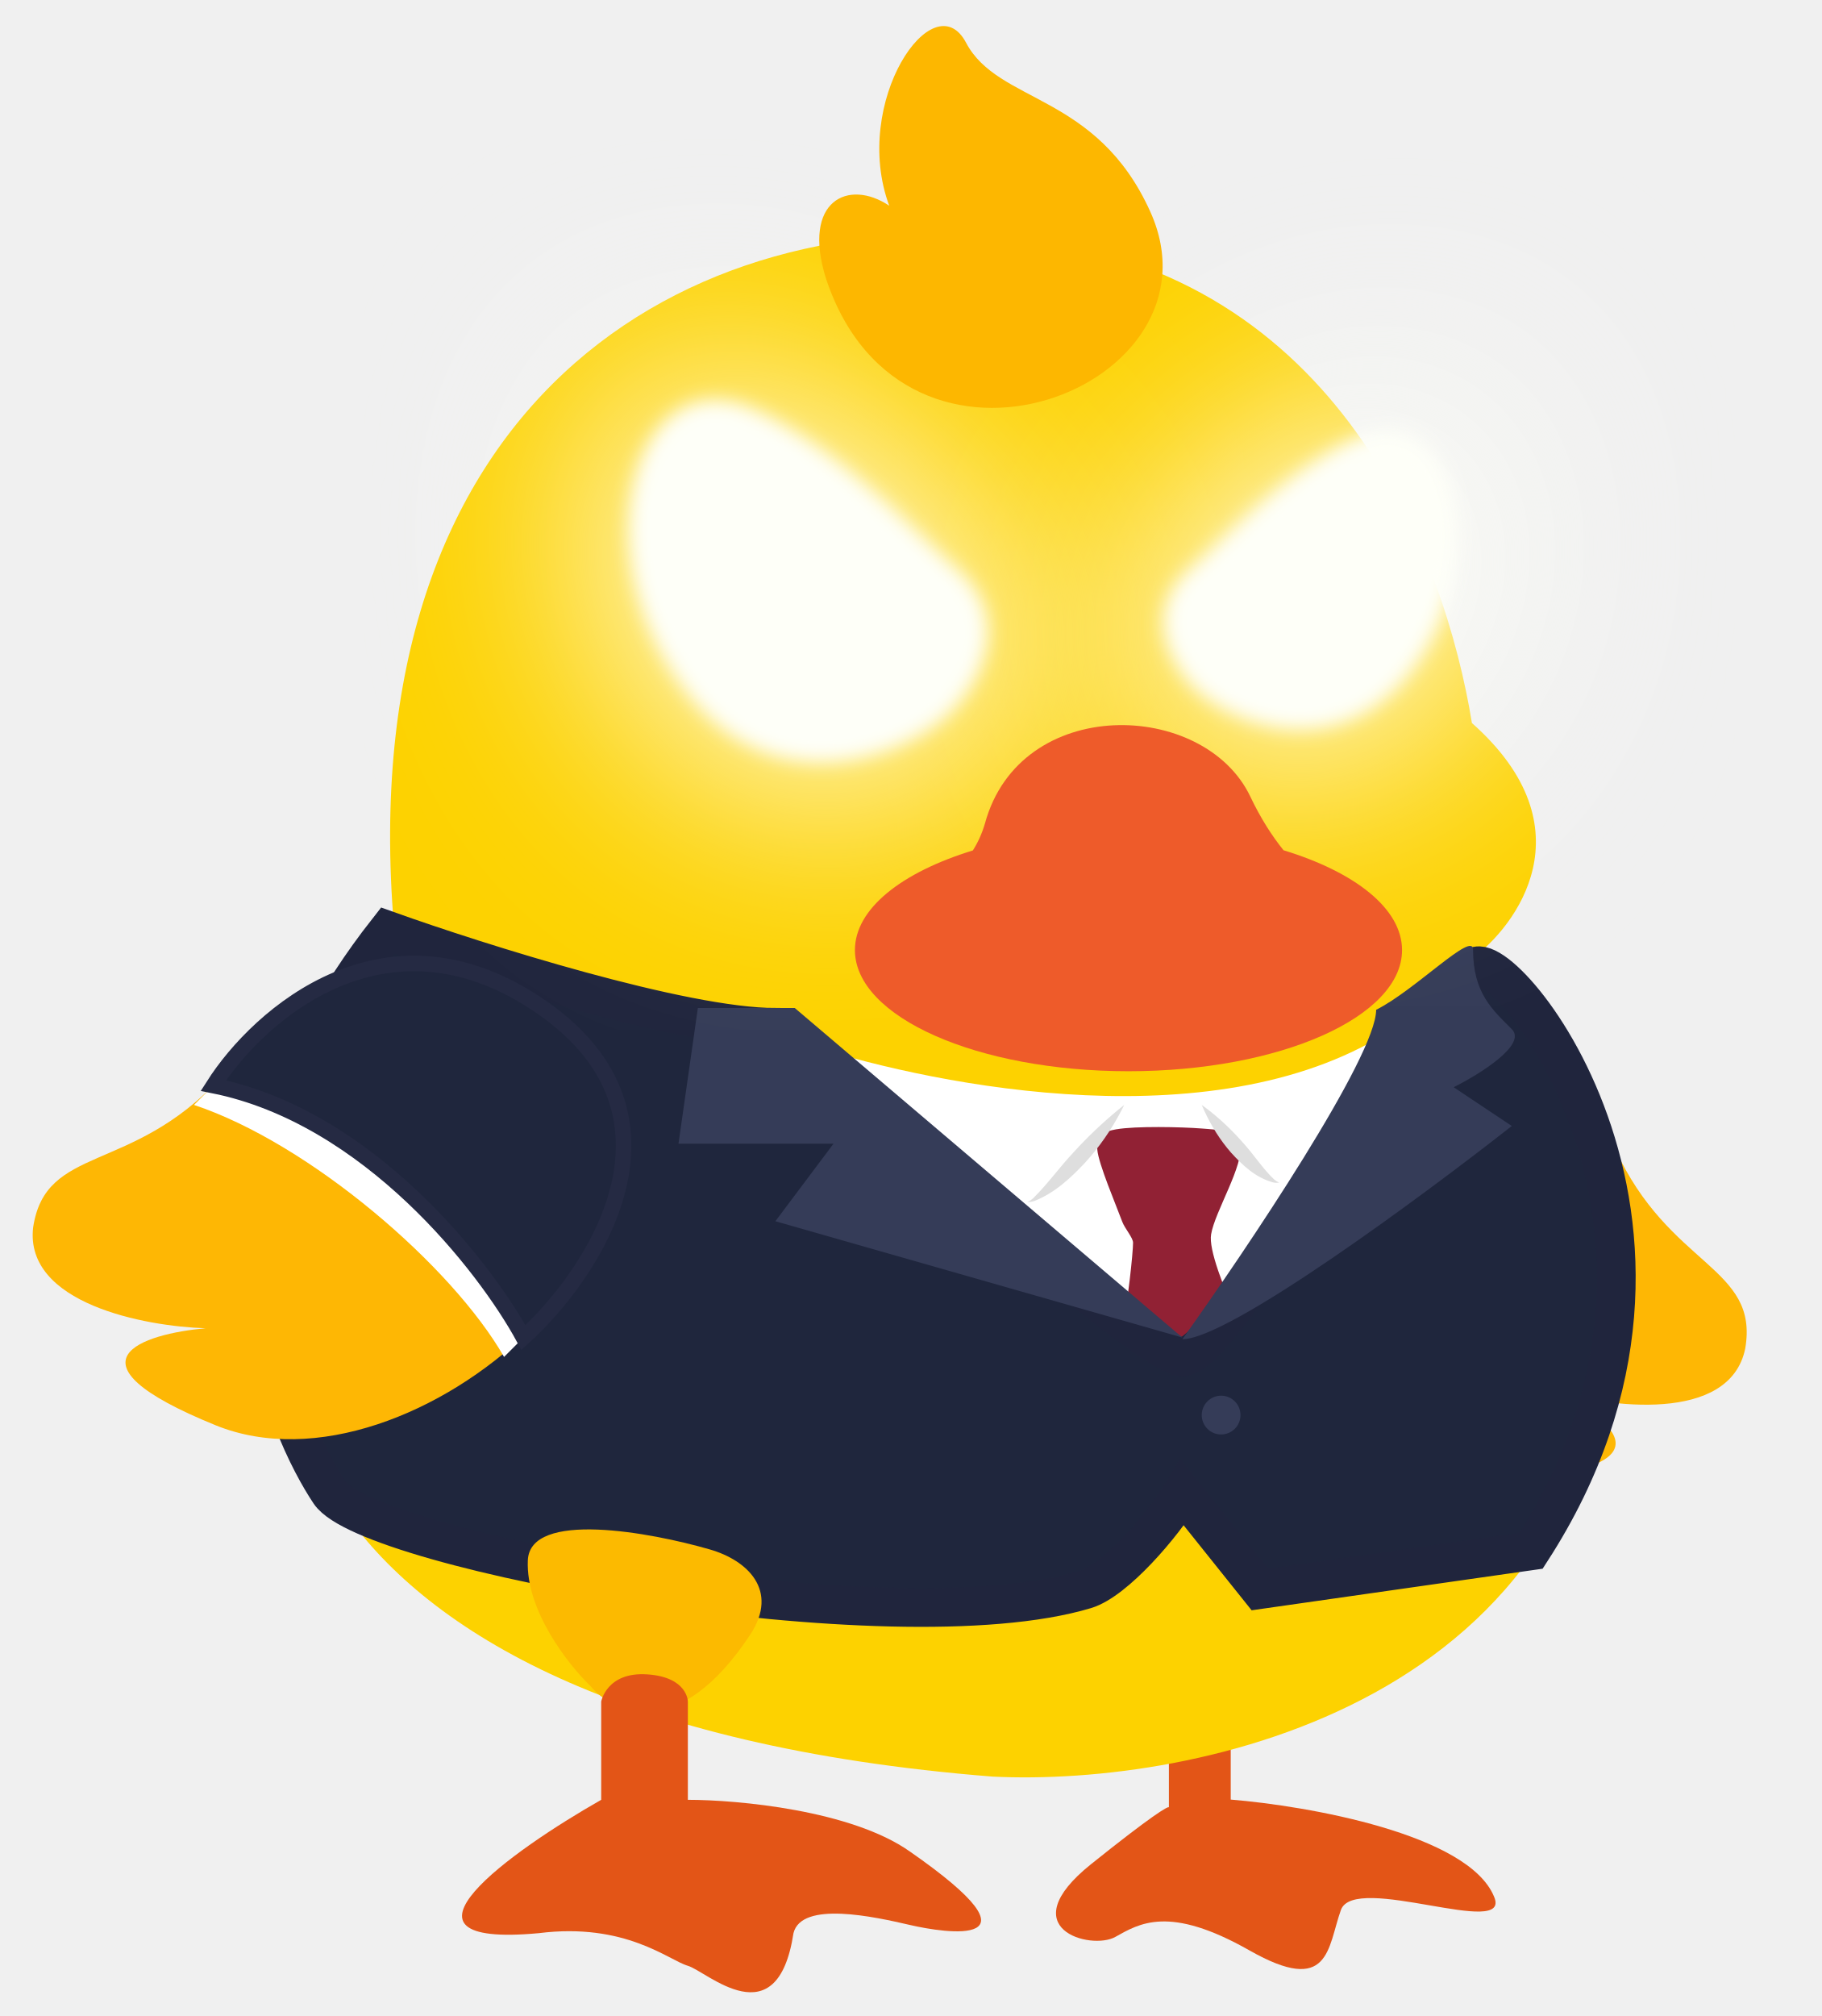
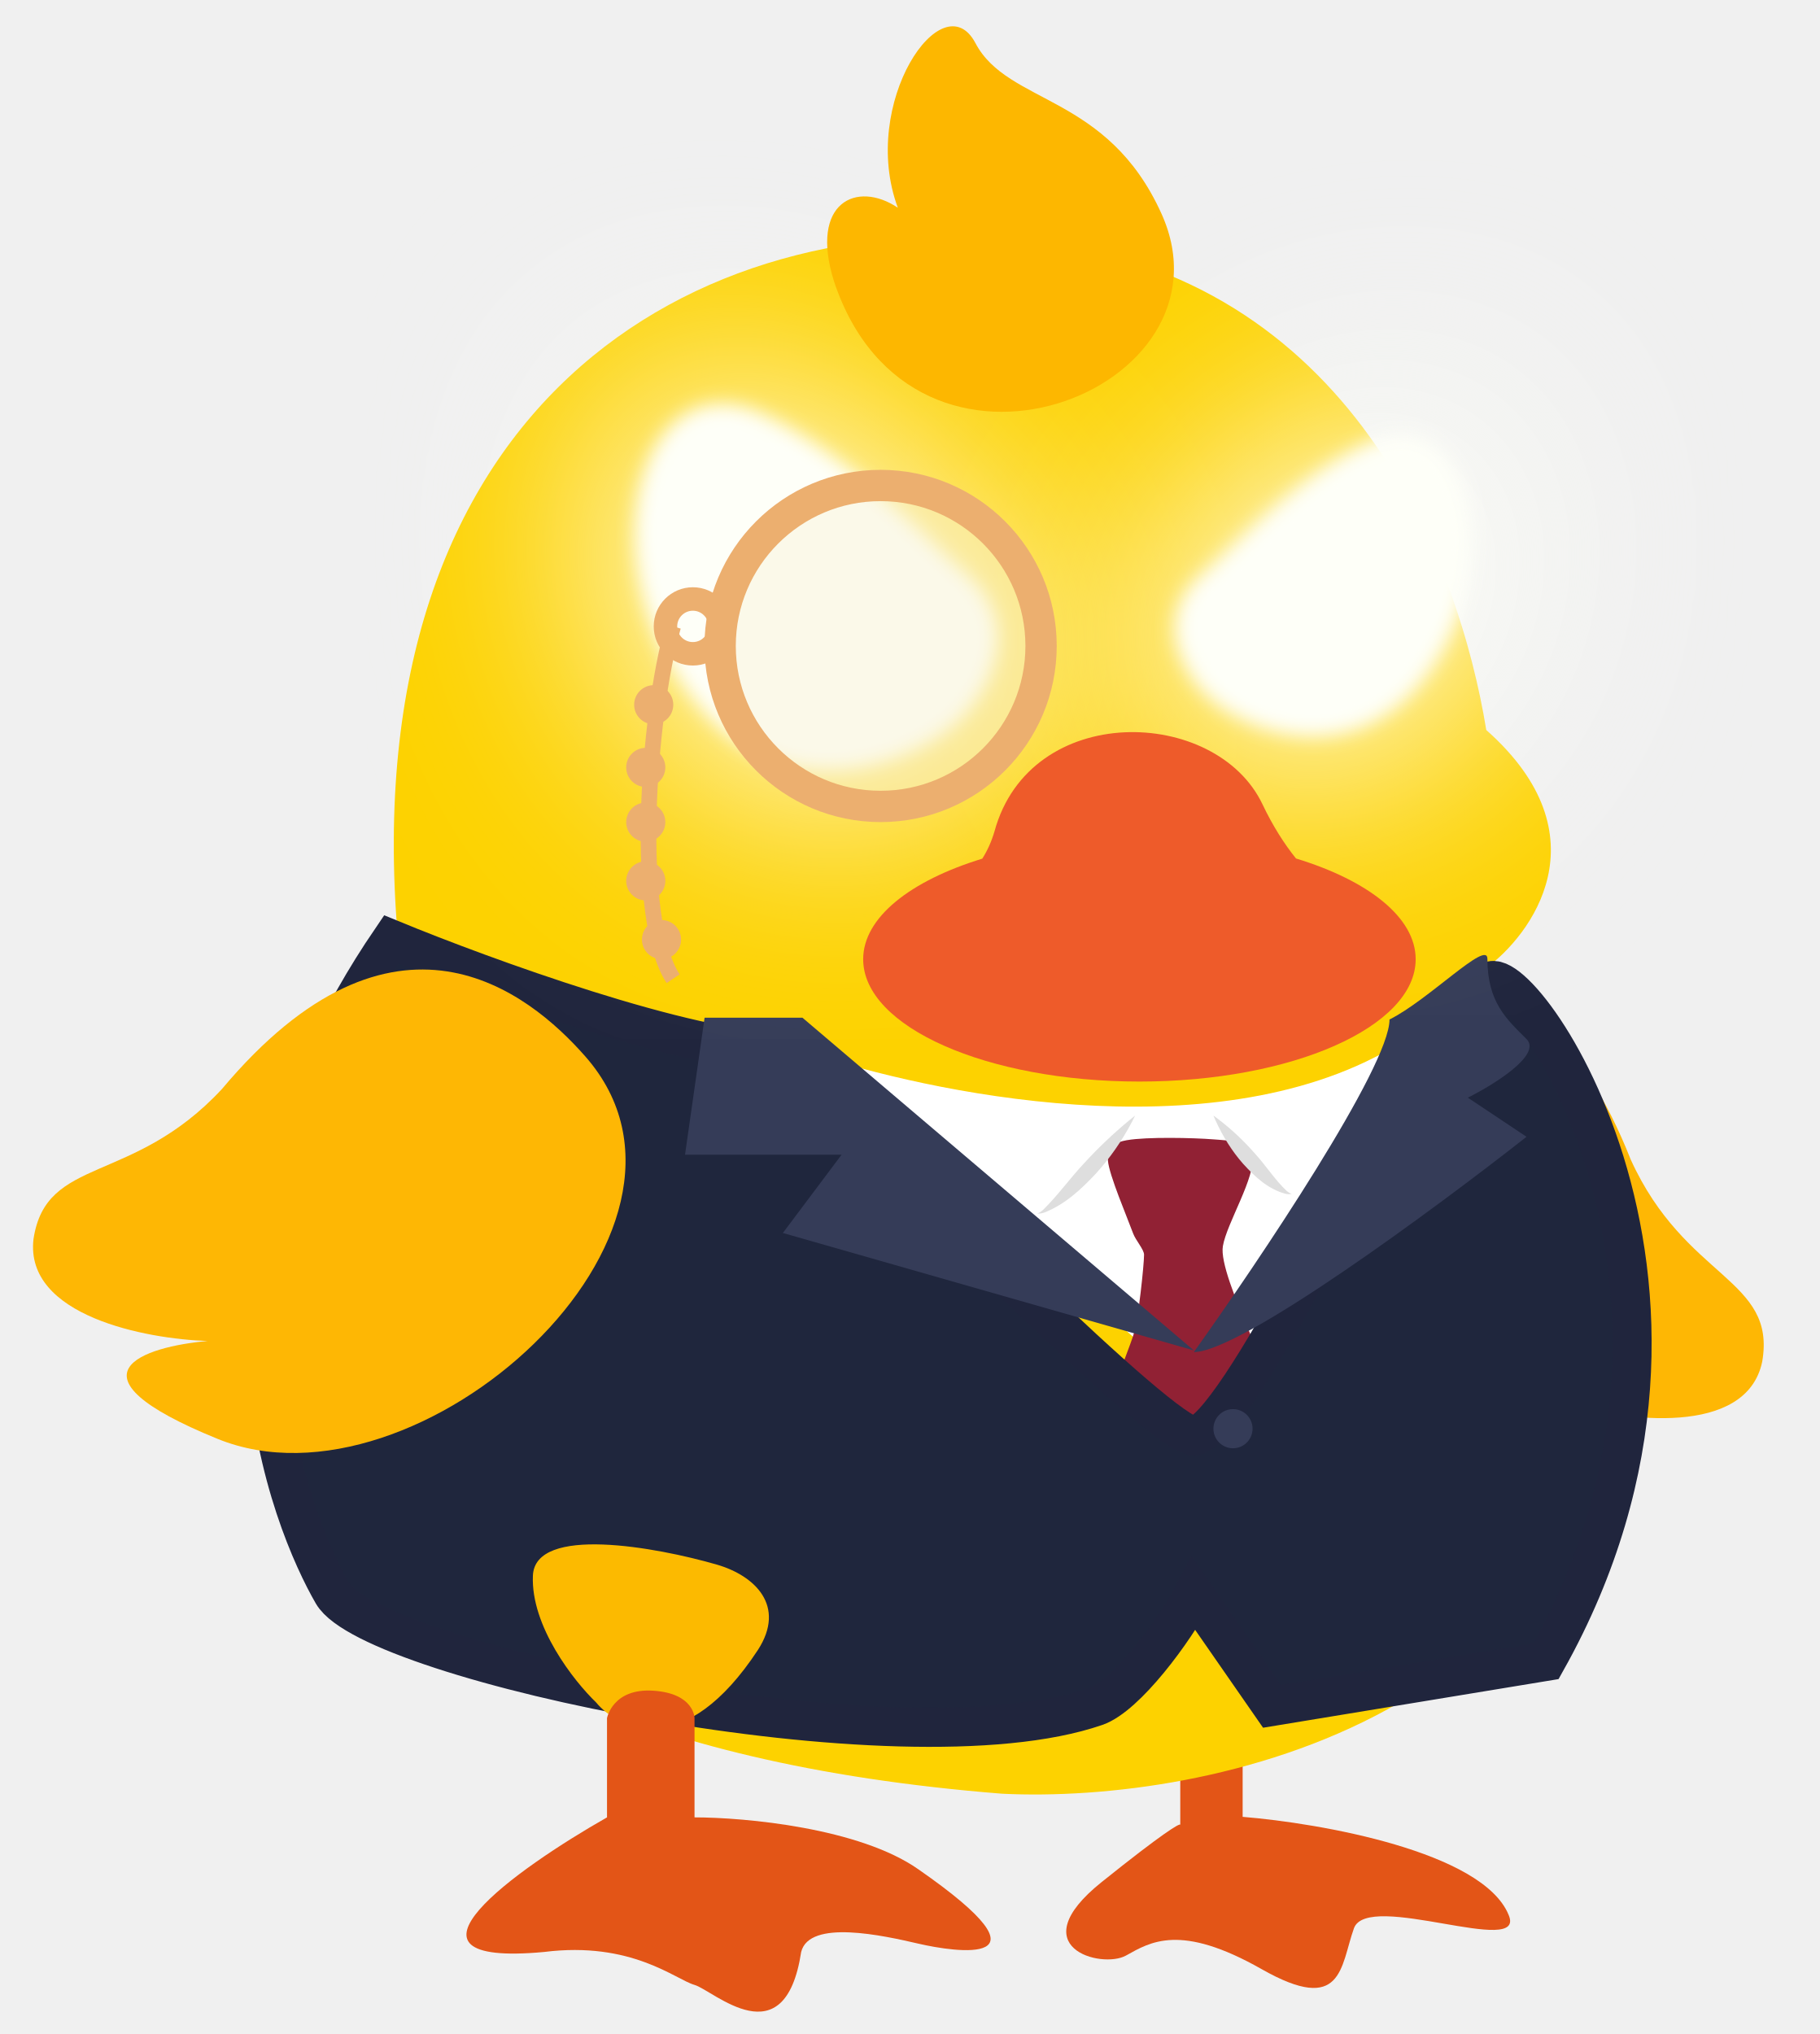
- <svg xmlns="http://www.w3.org/2000/svg" width="47" height="52" viewBox="0 0 47 52" fill="none">
-   <g data-upper="">
-     <g id="suit-wing-back">
-       <path d="M41.669 29.63C39.149 23.262 35.028 24.795 33.121 25.909C27.993 28.907 33.45 38.504 38.947 38.147C43.346 37.861 41.471 36.499 39.983 35.854C41.495 36.304 44.621 36.722 45.026 34.791C45.397 32.658 43.062 32.694 41.669 29.63Z" fill="#FEB704" />
+ <svg xmlns="http://www.w3.org/2000/svg" viewBox="0 0 68 76" width="68" height="76" fill="none" overflow="visible">
+   <g id="suit-wing-back" data-upper="">
+     <path d="M60.935 43.333C57.251 34.019 51.223 36.261 48.435 37.891C40.934 42.276 48.915 56.31 56.955 55.788C63.388 55.37 60.645 53.379 58.47 52.436C60.682 53.094 65.253 53.704 65.845 50.881C66.387 47.762 62.974 47.814 60.935 43.333Z" fill="#FEB704" />
+   </g>
+   <g id="suit-foot-back">
+     <path d="M46.432 67.886V63.516L44.101 63.719V68.178C44.068 68.127 43.457 68.484 41.161 70.325C38.119 72.764 41.161 73.577 42.073 73.069C42.986 72.561 44.101 71.85 47.142 73.577C50.184 75.305 50.082 73.476 50.589 72.053C51.096 70.63 57.078 73.171 56.368 71.545C55.395 69.187 49.339 68.123 46.432 67.886Z" fill="#E35517" />
+   </g>
+   <g id="suit-layer-2" data-upper="">
+     <path d="M38.569 8.989C50.527 10.317 54.513 21.011 55.535 27.277C60.031 31.262 57.17 34.974 55.535 36.166C57.306 36.779 60.849 40.171 60.849 48.836C60.44 64.284 45.076 67.397 37.445 67.022C9.136 64.774 9.033 49.653 12.406 46.588C11.425 40.376 13.632 36.234 14.859 34.94C13.224 15.323 25.692 7.558 38.569 8.989Z" fill="#FDD200" />
+   </g>
+   <g id="suit-layer-3" data-upper="">
+     <path d="M52.652 38.757C46.071 43.145 35.346 40.951 30.714 39.489L45.339 52.651C48.264 52.066 51.433 42.901 52.652 38.757Z" fill="white" />
+   </g>
+   <g id="suit-layer-4" data-upper="">
+     <path d="M42.116 42.602C42.839 42.475 44.582 42.511 45.353 42.573C45.82 42.611 46.722 42.633 46.802 43.144C46.931 43.979 45.839 45.696 45.693 46.562C45.498 47.711 47.898 52.098 48.195 53.593C48.233 53.785 48.287 53.955 48.254 54.158C48.206 54.447 44.924 56.992 44.608 57.039C44.127 57.109 43.201 57.068 42.843 56.682C42.552 56.368 41.006 54.531 40.961 54.286C40.834 53.61 42.105 50.698 42.376 49.798C42.535 49.272 42.749 47.249 42.748 46.881C42.748 46.69 42.435 46.345 42.34 46.088C42.114 45.474 41.442 43.903 41.399 43.372C41.356 42.841 41.648 42.684 42.118 42.6L42.116 42.602Z" fill="#912134" />
+   </g>
+   <g id="suit-layer-5" data-upper="">
+     <path d="M29.251 39.316C25.741 39.316 18.038 36.506 14.626 35.101C6.582 46.902 10.97 57.017 12.432 59.546C13.895 62.075 33.639 66.289 40.951 63.76C42.072 63.373 43.876 60.951 44.607 59.546L47.532 63.76L57.77 62.075C65.814 47.745 56.307 35.101 55.576 36.787C54.991 38.136 53.382 39.035 52.651 39.316C51.92 41.844 46.07 53.645 44.607 53.645C43.437 53.645 33.882 44.092 29.251 39.316Z" fill="#1F263D" stroke-width="1.462" stroke="#20253D" />
+   </g>
+   <g id="suit-layer-6" data-upper="">
+     <path d="M25.596 43.145L26.327 38.026H29.983L44.608 50.458L29.252 46.07L31.446 43.145H25.596Z" fill="#353C58" />
+   </g>
+   <g id="suit-layer-7" data-upper="">
+     <path d="M55.577 35.825C55.577 35.101 53.383 37.363 51.92 38.093C51.92 39.851 47.045 47.11 44.608 50.52C46.363 50.52 53.627 45.158 57.039 42.476L54.845 41.014C55.82 40.528 57.624 39.409 57.039 38.824C56.308 38.093 55.577 37.461 55.577 35.825Z" fill="#353C58" />
+   </g>
+   <g id="suit-layer-8" data-upper="">
+     <circle cx="46.071" cy="53.383" r="0.731" fill="#353C58" />
+   </g>
+   <g id="suit-layer-9" data-upper="">
+     <path d="M42.415 41.682C42.347 41.736 42.276 41.794 42.208 41.85C41.592 42.357 41.028 42.896 40.505 43.468C39.974 44.032 39.524 44.67 38.975 45.207C38.911 45.261 38.844 45.317 38.758 45.339C38.847 45.356 38.942 45.331 39.029 45.304C39.804 44.997 40.398 44.435 40.937 43.863C41.47 43.279 41.922 42.629 42.295 41.92C42.335 41.842 42.377 41.761 42.415 41.682Z" fill="#DEDEDE" />
+   </g>
+   <g id="suit-layer-10" data-upper="">
+     <path d="M45.339 41.682C45.397 41.724 45.456 41.768 45.513 41.811C46.03 42.203 46.484 42.639 46.893 43.104C47.31 43.561 47.64 44.09 48.085 44.506C48.139 44.548 48.194 44.587 48.264 44.608C48.194 44.627 48.116 44.622 48.04 44.608C47.369 44.429 46.88 43.956 46.454 43.491C46.032 43.012 45.696 42.47 45.426 41.88C45.397 41.816 45.367 41.748 45.339 41.682Z" fill="#DEDEDE" />
+   </g>
+   <g id="suit-wing-front" data-upper="">
+     <path d="M8.293 40.691C14.73 33.017 19.741 37.048 21.872 39.475C27.605 46.004 15.6 56.8 8.136 53.765C2.164 51.337 5.396 50.314 7.758 50.106C5.451 50.032 0.921 49.167 1.251 46.302C1.721 43.171 4.944 44.298 8.293 40.691Z" fill="#FEB704" />
+   </g>
+   <g id="suit-eye-left-glow" data-upper="">
+     <g filter="url(#suit-filter0_f_858_13619)">
+       <path d="M28.026 14.328C31.806 16.011 35.428 20.051 36.953 21.327C39.465 23.429 38.302 26.113 36.953 27.602C35.167 29.572 29.288 32.042 25.288 27.119C20.289 20.965 22.697 11.956 28.026 14.328Z" fill="#FEFFF8" />
    </g>
  </g>
-   <g id="suit-foot-back">
-     <path d="M31.753 46.418V43.43L30.158 43.569V46.617C30.136 46.582 29.718 46.827 28.148 48.085C26.068 49.753 28.148 50.309 28.772 49.962C29.396 49.614 30.158 49.128 32.238 50.309C34.318 51.49 34.248 50.239 34.595 49.267C34.941 48.294 39.032 50.031 38.546 48.919C37.881 47.307 33.74 46.58 31.753 46.418Z" fill="#E35517" />
-   </g>
-   <g data-upper="">
-     <g id="suit-torso">
-       <path d="M26.376 6.145C34.552 7.053 37.277 14.365 37.976 18.65C41.051 21.374 39.094 23.913 37.976 24.727C39.187 25.147 41.61 27.466 41.61 33.39C41.33 43.953 30.825 46.082 25.607 45.825C6.25 44.289 6.181 33.949 8.487 31.853C7.816 27.606 9.325 24.774 10.164 23.889C9.046 10.476 17.571 5.166 26.376 6.145Z" fill="#FDD200" />
-       <path d="M36.005 26.5C31.505 29.5 24.171 28 21.005 27L31.005 36C33.005 35.6 35.171 29.333 36.005 26.5Z" fill="white" />
-       <path d="M28.801 29.129C29.295 29.042 30.487 29.067 31.015 29.109C31.334 29.135 31.95 29.15 32.005 29.499C32.093 30.071 31.346 31.244 31.247 31.837C31.113 32.622 32.754 35.622 32.957 36.644C32.983 36.776 33.02 36.892 32.998 37.03C32.965 37.228 30.721 38.968 30.505 39C30.176 39.048 29.543 39.02 29.298 38.756C29.099 38.542 28.042 37.286 28.011 37.118C27.924 36.656 28.794 34.664 28.979 34.049C29.087 33.69 29.234 32.306 29.233 32.054C29.233 31.924 29.019 31.688 28.954 31.512C28.799 31.093 28.34 30.018 28.311 29.655C28.281 29.292 28.481 29.184 28.802 29.128L28.801 29.129Z" fill="#912134" />
-       <path d="M20.004 26.5C17.604 26.5 12.337 24.833 10.004 24C4.504 31 7.504 37 8.504 38.5C9.504 40 23.005 42.5 28.004 41C28.77 40.77 30.004 39.333 30.504 38.5L32.504 41L39.504 40C45.004 31.5 38.504 24 38.004 25C37.604 25.8 36.504 26.333 36.004 26.5C35.504 28 31.504 35 30.504 35C29.704 35 23.171 29.333 20.004 26.5Z" fill="#1F263D" stroke="#20253D" />
-       <path d="M17.505 29.5L18.005 26H20.505L30.505 34.5L20.005 31.5L21.505 29.5H17.505Z" fill="#353C58" />
-       <path d="M38.005 24.495C38.005 24 36.505 25.547 35.505 26.046C35.505 27.248 32.171 32.211 30.505 34.543C31.705 34.543 36.671 30.876 39.005 29.043L37.505 28.043C38.171 27.71 39.405 26.946 39.005 26.546C38.505 26.046 38.005 25.613 38.005 24.495Z" fill="#353C58" />
-       <circle cx="31.505" cy="36.5" r="0.5" fill="#353C58" />
-       <path d="M29.005 28.5C28.958 28.537 28.91 28.576 28.864 28.614C28.442 28.961 28.056 29.33 27.699 29.721C27.336 30.106 27.028 30.543 26.653 30.91C26.609 30.947 26.563 30.985 26.505 31C26.565 31.012 26.63 30.995 26.689 30.977C27.22 30.766 27.626 30.382 27.994 29.991C28.359 29.592 28.668 29.147 28.923 28.662C28.951 28.609 28.979 28.553 29.005 28.5Z" fill="#DEDEDE" />
-       <path d="M31.005 28.5C31.044 28.528 31.085 28.559 31.124 28.588C31.477 28.856 31.787 29.154 32.067 29.472C32.352 29.784 32.578 30.146 32.882 30.431C32.919 30.46 32.957 30.486 33.005 30.5C32.956 30.513 32.903 30.51 32.852 30.5C32.393 30.378 32.058 30.055 31.767 29.737C31.479 29.409 31.249 29.038 31.064 28.635C31.044 28.591 31.024 28.545 31.005 28.5Z" fill="#DEDEDE" />
+   <g id="suit-eye-right-glow" data-upper="">
+     <g filter="url(#suit-filter1_f_858_13619)">
+       <path d="M51.682 14.987C48.28 16.503 45.02 20.144 43.648 21.293C41.388 23.187 42.434 25.606 43.648 26.948C45.255 28.723 50.547 30.949 54.146 26.512C58.645 20.967 56.479 12.849 51.682 14.987Z" fill="#FEFFF8" />
    </g>
  </g>
-   <g data-upper="">
-     <g id="suit-eye-left-glow">
-       <g filter="url(#suit-filter0_f_321_80579)">
-         <path d="M19.167 9.797C21.751 10.948 24.228 13.71 25.27 14.582C26.988 16.02 26.193 17.855 25.27 18.873C24.05 20.22 20.029 21.909 17.295 18.543C13.877 14.335 15.523 8.175 19.167 9.797Z" fill="#FEFFF8" />
-       </g>
+   <g id="suit-eye-left" data-upper="">
+     <g filter="url(#suit-filter2_f_858_13619)">
+       <path d="M28.396 15.413C31.618 16.846 34.706 20.287 36.005 21.373C38.147 23.164 37.155 25.45 36.005 26.717C34.484 28.395 29.471 30.499 26.062 26.306C21.801 21.065 23.853 13.393 28.396 15.413Z" fill="#FEFFF8" />
    </g>
  </g>
-   <g data-upper="">
-     <g id="suit-eye-right-glow">
-       <g filter="url(#suit-filter1_f_321_80579)">
-         <path d="M35.342 10.247C33.016 11.284 30.787 13.774 29.849 14.559C28.303 15.855 29.018 17.509 29.849 18.426C30.947 19.639 34.566 21.162 37.027 18.128C40.103 14.336 38.622 8.786 35.342 10.247Z" fill="#FEFFF8" />
-       </g>
+   <g id="suit-eye-right" data-upper="">
+     <g filter="url(#suit-filter3_f_858_13619)">
+       <path d="M51.178 16.498C48.532 17.682 45.996 20.523 44.929 21.42C43.171 22.898 43.985 24.787 44.929 25.833C46.179 27.219 50.295 28.956 53.094 25.494C56.593 21.166 54.908 14.829 51.178 16.498Z" fill="#FEFFF8" />
    </g>
  </g>
-   <g data-upper="">
-     <g id="suit-eye-left">
-       <g filter="url(#suit-filter2_f_321_80579)">
-         <path d="M19.42 10.539C21.623 11.519 23.734 13.872 24.623 14.614C26.087 15.838 25.409 17.402 24.623 18.268C23.582 19.415 20.155 20.854 17.824 17.987C14.91 14.404 16.314 9.157 19.42 10.539Z" fill="#FEFFF8" />
-       </g>
-     </g>
-   </g>
-   <g data-upper="">
-     <g id="suit-eye-right">
-       <g filter="url(#suit-filter3_f_321_80579)">
-         <path d="M34.997 11.281C33.188 12.09 31.454 14.033 30.724 14.646C29.522 15.657 30.079 16.948 30.724 17.664C31.579 18.611 34.393 19.799 36.307 17.432C38.7 14.472 37.548 10.14 34.997 11.281Z" fill="#FEFFF8" />
-       </g>
-     </g>
-   </g>
-   <g data-upper="">
-     <g id="suit-beak">
-       <path d="M32.259 20.548C31.071 18.048 26.319 17.91 25.411 21.243C25.333 21.509 25.226 21.738 25.1 21.936C23.261 22.5 22.057 23.441 22.057 24.506C22.057 26.232 25.217 27.631 29.115 27.631C33.013 27.631 36.173 26.232 36.173 24.506C36.173 23.438 34.962 22.495 33.115 21.931C32.818 21.562 32.525 21.107 32.259 20.548Z" fill="#EE5B2A" />
-     </g>
-   </g>
-   <g data-upper="">
-     <g id="suit-thigh">
-       <path d="M13.618 40.247C13.674 38.952 16.773 39.52 18.315 39.966C19.289 40.247 20.096 41.022 19.366 42.148C17.516 44.963 15.838 44.213 15.23 43.485C14.669 42.946 13.562 41.542 13.618 40.247Z" fill="#FCBA00" />
-     </g>
+   <g id="suit-beak" data-upper="">
+     <path d="M47.174 30.054C45.437 26.398 38.487 26.195 37.158 31.069C37.044 31.458 36.887 31.794 36.704 32.083C34.014 32.908 32.253 34.284 32.253 35.842C32.253 38.366 36.874 40.412 42.575 40.412C48.276 40.412 52.897 38.366 52.897 35.842C52.897 34.28 51.127 32.901 48.425 32.077C47.991 31.537 47.562 30.87 47.174 30.054Z" fill="#EE5B2A" />
  </g>
  <g id="suit-foot-front">
-     <path d="M15.511 46.424V43.89C15.511 43.89 15.651 43.118 16.699 43.188C17.747 43.258 17.747 43.89 17.747 43.89V46.424C19.028 46.424 21.967 46.691 23.476 47.758C27.109 50.284 24.384 49.863 23.476 49.652C22.568 49.442 20.681 49.021 20.472 49.863C20.053 52.6 18.236 50.846 17.747 50.705C17.258 50.565 16.14 49.582 13.904 49.863C9.657 50.256 13.206 47.734 15.511 46.424Z" fill="#E35517" />
+     <path d="M19.912 58.872C19.994 56.978 24.525 57.808 26.781 58.46C28.206 58.872 29.385 60.004 28.319 61.651C25.612 65.769 23.158 64.671 22.27 63.608C21.45 62.818 19.829 60.766 19.912 58.872Z" fill="#FCBA00" />
+     <path d="M22.681 67.906V64.199C22.681 64.199 22.885 63.07 24.418 63.173C25.951 63.276 25.951 64.199 25.951 64.199V67.906C27.824 67.906 32.122 68.296 34.329 69.856C39.643 73.551 35.658 72.935 34.329 72.627C33.001 72.319 30.242 71.703 29.936 72.935C29.323 76.938 26.666 74.372 25.951 74.166C25.235 73.961 23.601 72.524 20.331 72.935C14.118 73.51 19.309 69.822 22.681 67.906Z" fill="#E35517" />
  </g>
-   <g data-upper="">
-     <g id="suit-crest">
-       <path d="M24.924 1.101C25.759 2.684 28.295 2.39 29.68 5.465C31.716 9.985 23.327 13.298 21.307 7.173C20.684 5.168 21.893 4.604 22.942 5.306C21.953 2.633 24.09 -0.482 24.924 1.101Z" fill="#FDB700" />
-     </g>
+   <g id="suit-crest" data-upper="">
+     <path d="M36.447 1.61C37.667 3.925 41.377 3.495 43.402 7.992C46.379 14.602 34.11 19.449 31.156 10.491C30.245 7.558 32.013 6.734 33.547 7.761C32.101 3.851 35.226 -0.705 36.447 1.61Z" fill="#FDB700" />
  </g>
-   <g data-upper="">
-     <g id="suit-wing-front">
-       <path d="M5.671 27.824C10.072 22.576 13.498 25.333 14.955 26.992C18.875 31.456 10.667 38.838 5.563 36.763C1.48 35.103 3.689 34.404 5.304 34.261C3.727 34.211 0.63 33.62 0.855 31.66C1.177 29.519 3.381 30.29 5.671 27.824Z" fill="#FEB704" />
-       <path d="M6.005 27.5L5.005 28.5C8.005 29.5 11.671 32.667 13.005 35L13.505 34.5C13.505 31.7 8.505 28.667 6.005 27.5Z" fill="white" />
-       <path d="M14.005 26.001C10.005 23.201 6.671 26.168 5.505 28.001C9.505 28.802 12.505 32.667 13.505 34.5C15.338 32.834 18.005 28.801 14.005 26.001Z" fill="#1F263D" stroke-width="0.4" stroke="#252A43" />
-     </g>
+   <g id="suit-monocle" data-upper="">
+     <circle cx="32.904" cy="24.136" r="5.996" fill="#FAF2D8" fill-opacity="0.45" stroke-width="1.17" stroke="#ECAF6F" />
  </g>
-   <g data-upper="">
-     <g id="suit-laptop" opacity="0">
-       <g>
-         <path d="M11.268 10.752C11.302 10.738 11.347 10.724 11.361 10.684C11.506 10.264 11.662 9.737 11.79 9.323L12.999 5.401C13.221 4.683 13.429 3.954 13.688 3.249C13.886 2.712 14.144 2.418 14.715 2.304C15.516 2.144 16.323 2.082 17.13 1.972C18.184 1.829 19.241 1.694 20.294 1.551L26.958 0.678C28.495 0.46 30.034 0.253 31.574 0.057C31.964 0.011 32.425 -0.083 32.733 0.159C33.081 0.424 33.028 0.791 32.914 1.169C32.678 1.947 32.41 2.718 32.151 3.489L31.052 6.841L29.823 10.591C29.591 11.299 29.367 12.025 29.108 12.723C28.907 13.267 28.753 13.65 28.141 13.774C27.158 13.974 26.165 14.124 25.176 14.296C23.231 14.65 21.283 14.989 19.332 15.311L12.884 16.391C12.09 16.519 11.072 16.755 10.299 16.826C10.191 16.836 10.083 16.84 9.974 16.836C9.763 16.785 9.548 16.723 9.345 16.647C6.419 15.54 3.385 14.626 0.464 13.515C-0.038 13.254 -0.023 13.164 0.018 12.605C0.182 12.419 0.225 12.397 0.467 12.34C1.069 12.199 1.683 12.153 2.292 12.055C4.128 11.761 5.965 11.483 7.805 11.22C8.558 11.104 9.312 10.992 10.066 10.885C10.396 10.837 10.96 10.723 11.268 10.752Z" fill="#D8D8D7" />
-         <path transform="translate(0.015618 10.75)" d="M0 1.857C0.164 1.671 0.207 1.649 0.448 1.593C1.051 1.452 1.665 1.405 2.274 1.308C4.109 1.014 5.947 0.735 7.787 0.473C8.54 0.356 9.293 0.245 10.048 0.137C10.377 0.09 10.942 -0.024 11.25 0.005C11.304 0.169 11.07 1.112 10.864 1.191L10.933 1.236C10.937 1.289 10.102 4.001 10.017 4.197C9.915 4.539 9.819 4.893 9.685 5.222L3.284 3.036C2.676 2.83 1.079 2.236 0.543 2.141C0.406 1.943 0.258 1.959 0 1.857Z" fill="#D8D8D7" />
-         <path transform="translate(4.61718 11.9375)" d="M6.265 0L6.333 0.045C6.337 0.098 5.503 2.809 5.417 3.006C4.41 2.692 0.659 1.575 0 1.116C0.569 0.803 2.366 0.602 3.103 0.488L6.265 0Z" fill="#8F8F8D" />
-         <path d="M11.268 10.752C11.302 10.738 11.347 10.724 11.361 10.684C11.506 10.264 11.662 9.737 11.79 9.323L12.999 5.401C13.221 4.683 13.429 3.954 13.688 3.249C13.886 2.712 14.144 2.418 14.715 2.304C15.516 2.144 16.323 2.082 17.13 1.972C18.184 1.829 19.241 1.694 20.294 1.551L26.958 0.678C28.495 0.46 30.034 0.253 31.574 0.057C31.964 0.011 32.425 -0.083 32.733 0.159C32.661 0.245 32.644 0.289 32.52 0.313C32.066 0.398 31.588 0.456 31.132 0.517L28.374 0.87L18.57 2.175C17.39 2.344 16.166 2.425 15.001 2.661C14.805 2.7 14.438 2.787 14.304 2.943C14.004 3.293 11.167 12.949 10.752 14.319L10.277 15.864C10.184 16.157 10.04 16.55 9.974 16.836C9.763 16.785 9.548 16.723 9.345 16.647C6.419 15.54 3.385 14.626 0.464 13.515C-0.038 13.254 -0.023 13.164 0.018 12.605C0.276 12.707 0.424 12.691 0.561 12.888C1.097 12.983 2.694 13.577 3.302 13.783L9.703 15.969C9.837 15.64 9.934 15.286 10.035 14.944C10.12 14.748 10.955 12.037 10.951 11.983L10.882 11.939C11.088 11.859 11.322 10.916 11.268 10.752Z" fill="#AEADAC" />
-       </g>
-     </g>
+   <g id="suit-layer-21" data-upper="">
+     <circle cx="25.889" cy="23.405" r="1.024" stroke-width="0.877" stroke="#ECAF6F" />
  </g>
-   <g data-upper="">
-     <g id="suit-paper" opacity="0">
-       <g>
-         <g>
-           <path d="M10.5 0L0 0.5L3 14L14 13L10.5 0Z" fill="white" />
-         </g>
-         <g transform="translate(1.5 2)">
-           <path transform="translate(0 0.5) rotate(-3.57633)" d="M0 0C0.134 0.017 0.267 0.033 0.401 0.048C1.603 0.182 2.805 0.25 4.008 0.25C5.21 0.25 6.412 0.182 7.615 0.048C7.748 0.033 7.882 0.017 8.016 0C7.882 -0.017 7.748 -0.033 7.615 -0.048C6.412 -0.182 5.21 -0.25 4.008 -0.25C2.805 -0.25 1.603 -0.182 0.401 -0.048C0.267 -0.033 0.134 -0.017 0 0Z" fill="#D5D0D0" />
-           <path transform="translate(1 2.5) rotate(-3.57633)" d="M0 0C0.134 0.017 0.267 0.033 0.401 0.048C1.603 0.182 2.805 0.25 4.008 0.25C5.21 0.25 6.412 0.182 7.615 0.048C7.748 0.033 7.882 0.017 8.016 0C7.882 -0.017 7.748 -0.033 7.615 -0.048C6.412 -0.182 5.21 -0.25 4.008 -0.25C2.805 -0.25 1.603 -0.182 0.401 -0.048C0.267 -0.033 0.134 -0.017 0 0Z" fill="#D5D0D0" />
-           <path transform="translate(1 4.5) rotate(-3.57633)" d="M0 0C0.134 0.017 0.267 0.033 0.401 0.048C1.603 0.182 2.805 0.25 4.008 0.25C5.21 0.25 6.412 0.182 7.615 0.048C7.748 0.033 7.882 0.017 8.016 0C7.882 -0.017 7.748 -0.033 7.615 -0.048C6.412 -0.182 5.21 -0.25 4.008 -0.25C2.805 -0.25 1.603 -0.182 0.401 -0.048C0.267 -0.033 0.134 -0.017 0 0Z" fill="#D5D0D0" />
-           <path transform="translate(2 6.5) rotate(-3.57633)" d="M0 0C0.134 0.017 0.267 0.033 0.401 0.048C1.603 0.182 2.805 0.25 4.008 0.25C5.21 0.25 6.412 0.182 7.615 0.048C7.748 0.033 7.882 0.017 8.016 0C7.882 -0.017 7.748 -0.033 7.615 -0.048C6.412 -0.182 5.21 -0.25 4.008 -0.25C2.805 -0.25 1.603 -0.182 0.401 -0.048C0.267 -0.033 0.134 -0.017 0 0Z" fill="#D5D0D0" />
-           <path transform="translate(2 10.5) rotate(-3.57633)" d="M0 0C0.134 0.017 0.267 0.033 0.401 0.048C1.603 0.182 2.805 0.25 4.008 0.25C5.21 0.25 6.412 0.182 7.615 0.048C7.748 0.033 7.882 0.017 8.016 0C7.882 -0.017 7.748 -0.033 7.615 -0.048C6.412 -0.182 5.21 -0.25 4.008 -0.25C2.805 -0.25 1.603 -0.182 0.401 -0.048C0.267 -0.033 0.134 -0.017 0 0Z" fill="#D5D0D0" />
-           <path transform="translate(3 8.5) rotate(-3.57633)" d="M0 0C0.134 0.017 0.267 0.033 0.401 0.048C1.603 0.182 2.805 0.25 4.008 0.25C5.21 0.25 6.412 0.182 7.615 0.048C7.748 0.033 7.882 0.017 8.016 0C7.882 -0.017 7.748 -0.033 7.615 -0.048C6.412 -0.182 5.21 -0.25 4.008 -0.25C2.805 -0.25 1.603 -0.182 0.401 -0.048C0.267 -0.033 0.134 -0.017 0 0Z" fill="#D5D0D0" />
-         </g>
-       </g>
-     </g>
+   <g id="suit-layer-22" data-upper="">
+     <path d="M25.153 23.407C24.178 26.82 23.695 34.376 25.152 36.569" stroke-width="0.585" stroke="#ECAF6F" />
  </g>
-   <g data-upper="">
-     <g id="suit-pen" opacity="0">
-       <path d="M42 17L41 37" stroke="#27221E" stroke-width="1" stroke-linecap="round" />
-       <ellipse cx="41.4" cy="30.5" rx="1.5" ry="3" fill="#FDD200" />
-     </g>
+   <g id="suit-layer-23" data-upper="">
+     <path d="M25.449 35.107C25.449 35.511 25.121 35.838 24.717 35.838C24.314 35.838 23.986 35.511 23.986 35.107C23.986 34.703 24.314 34.376 24.717 34.376C25.121 34.376 25.449 34.703 25.449 35.107Z" fill="#ECAF6F" />
  </g>
-   <g data-upper="">
-     <g id="suit-marks" opacity="0">
-       <path d="M38 9L40.5 11.5L45 6.5" fill="none" stroke="#66AF59" stroke-width="2.4" stroke-linecap="round" stroke-linejoin="round" />
-       <path d="M49 7.5C49.5 5 54 5.2 54 7.8C54 9.7 51 9.3 51 11.5M51 14V14.2" fill="none" stroke="#EA6933" stroke-width="1.8" stroke-linecap="round" />
-     </g>
+   <g id="suit-layer-24" data-upper="">
+     <path d="M24.86 32.913C24.86 33.317 24.533 33.645 24.129 33.645C23.725 33.645 23.398 33.317 23.398 32.913C23.398 32.509 23.725 32.182 24.129 32.182C24.533 32.182 24.86 32.509 24.86 32.913Z" fill="#ECAF6F" />
+   </g>
+   <g id="suit-layer-25" data-upper="">
+     <path d="M24.86 30.72C24.86 31.123 24.533 31.451 24.129 31.451C23.725 31.451 23.398 31.123 23.398 30.72C23.398 30.316 23.725 29.988 24.129 29.988C24.533 29.988 24.86 30.316 24.86 30.72Z" fill="#ECAF6F" />
+   </g>
+   <g id="suit-layer-26" data-upper="">
+     <path d="M24.86 28.674C24.86 29.078 24.533 29.405 24.129 29.405C23.725 29.405 23.398 29.078 23.398 28.674C23.398 28.27 23.725 27.943 24.129 27.943C24.533 27.943 24.86 28.27 24.86 28.674Z" fill="#ECAF6F" />
+   </g>
+   <g id="suit-layer-27" data-upper="">
+     <path d="M25.157 26.332C25.157 26.736 24.83 27.063 24.426 27.063C24.022 27.063 23.695 26.736 23.695 26.332C23.695 25.928 24.022 25.601 24.426 25.601C24.83 25.601 25.157 25.928 25.157 26.332Z" fill="#ECAF6F" />
  </g>
  <defs>
-     <filter id="suit-filter0_f_321_80579" x="9.391" y="3.499" width="22.923" height="23.044" filterUnits="userSpaceOnUse" color-interpolation-filters="sRGB">
+     <filter id="suit-filter0_f_858_13619" x="13.729" y="5.117" width="33.525" height="33.702" filterUnits="userSpaceOnUse" color-interpolation-filters="sRGB">
      <feFlood flood-opacity="0" result="BackgroundImageFix" />
      <feBlend mode="normal" in="SourceGraphic" in2="BackgroundImageFix" result="shape" />
-       <feGaussianBlur stdDeviation="3.016" result="effect1_foregroundBlur_321_80579" />
+       <feGaussianBlur stdDeviation="4.411" result="effect1_foregroundBlur_858_13619" />
    </filter>
-     <filter id="suit-filter1_f_321_80579" x="22.906" y="3.975" width="21.837" height="21.958" filterUnits="userSpaceOnUse" color-interpolation-filters="sRGB">
+     <filter id="suit-filter1_f_858_13619" x="33.495" y="5.814" width="31.937" height="32.114" filterUnits="userSpaceOnUse" color-interpolation-filters="sRGB">
      <feFlood flood-opacity="0" result="BackgroundImageFix" />
      <feBlend mode="normal" in="SourceGraphic" in2="BackgroundImageFix" result="shape" />
-       <feGaussianBlur stdDeviation="3.016" result="effect1_foregroundBlur_321_80579" />
+       <feGaussianBlur stdDeviation="4.411" result="effect1_foregroundBlur_858_13619" />
    </filter>
-     <filter id="suit-filter2_f_321_80579" x="15.746" y="9.83" width="10.221" height="10.315" filterUnits="userSpaceOnUse" color-interpolation-filters="sRGB">
+     <filter id="suit-filter2_f_858_13619" x="23.024" y="14.376" width="14.948" height="15.086" filterUnits="userSpaceOnUse" color-interpolation-filters="sRGB">
      <feFlood flood-opacity="0" result="BackgroundImageFix" />
      <feBlend mode="normal" in="SourceGraphic" in2="BackgroundImageFix" result="shape" />
-       <feGaussianBlur stdDeviation="0.241" result="effect1_foregroundBlur_321_80579" />
+       <feGaussianBlur stdDeviation="0.353" result="effect1_foregroundBlur_858_13619" />
    </filter>
-     <filter id="suit-filter3_f_321_80579" x="29.534" y="10.611" width="8.566" height="8.687" filterUnits="userSpaceOnUse" color-interpolation-filters="sRGB">
+     <filter id="suit-filter3_f_858_13619" x="43.188" y="15.519" width="12.528" height="12.704" filterUnits="userSpaceOnUse" color-interpolation-filters="sRGB">
      <feFlood flood-opacity="0" result="BackgroundImageFix" />
      <feBlend mode="normal" in="SourceGraphic" in2="BackgroundImageFix" result="shape" />
-       <feGaussianBlur stdDeviation="0.241" result="effect1_foregroundBlur_321_80579" />
+       <feGaussianBlur stdDeviation="0.353" result="effect1_foregroundBlur_858_13619" />
    </filter>
  </defs>
</svg>
